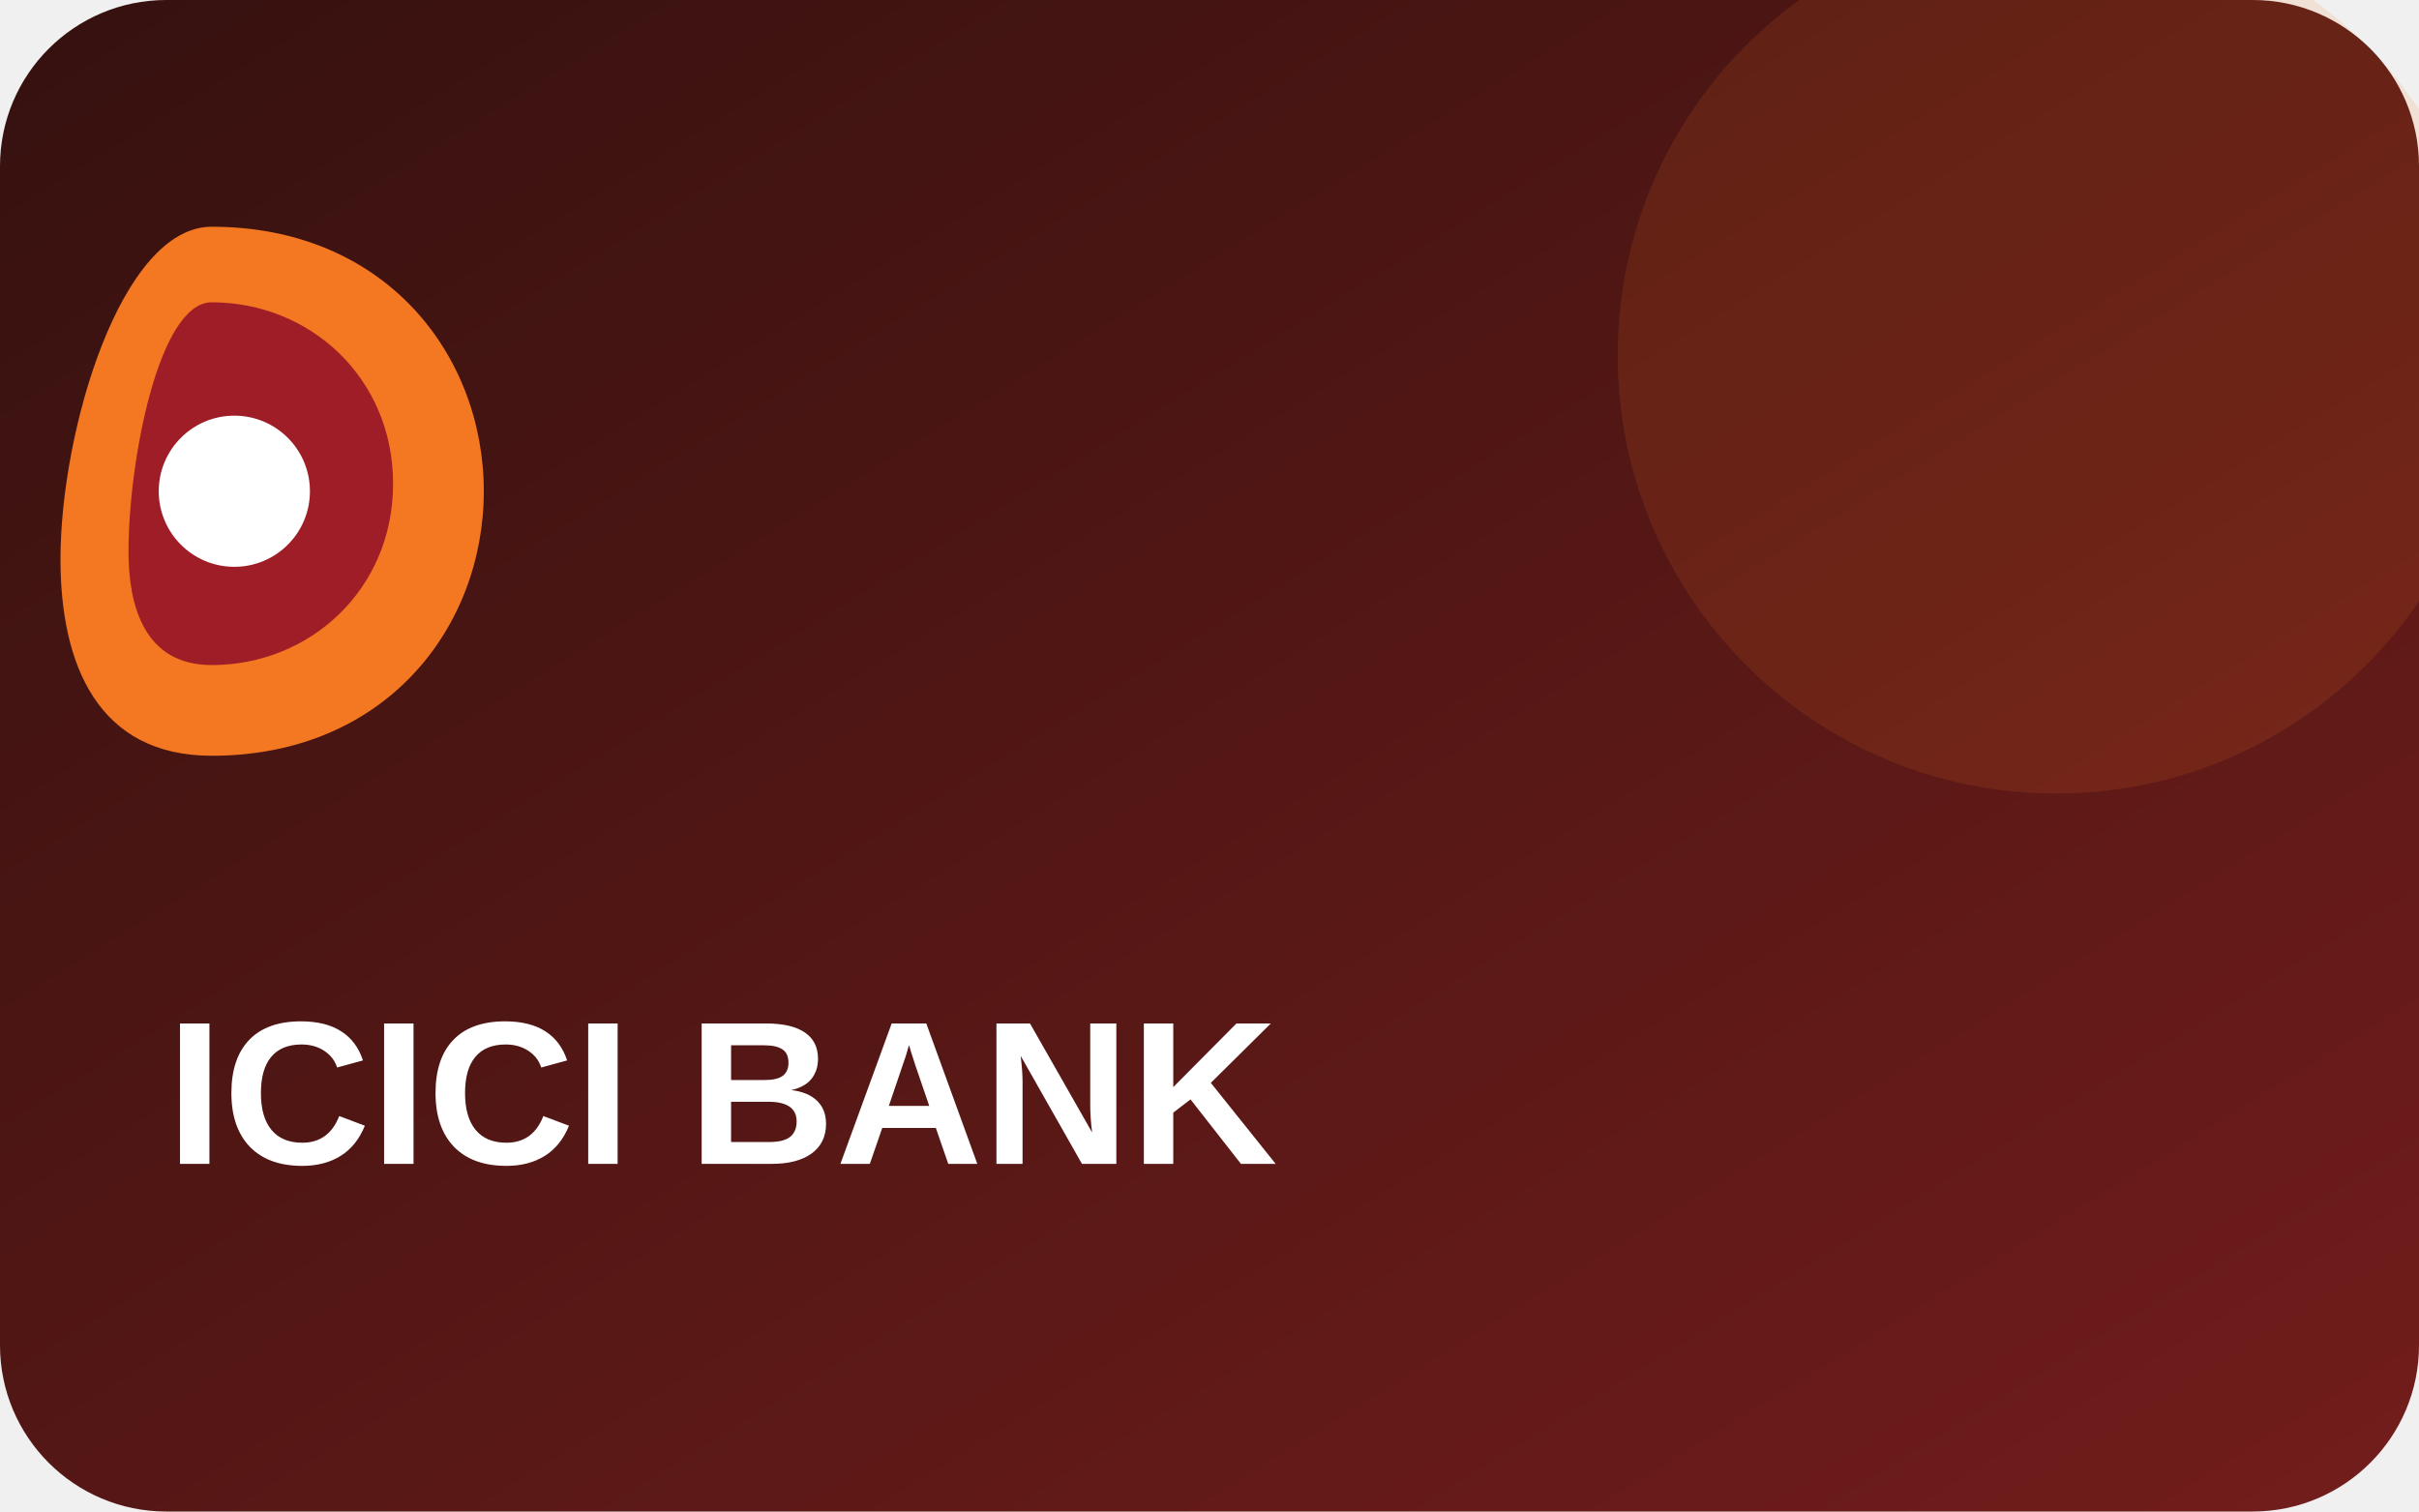
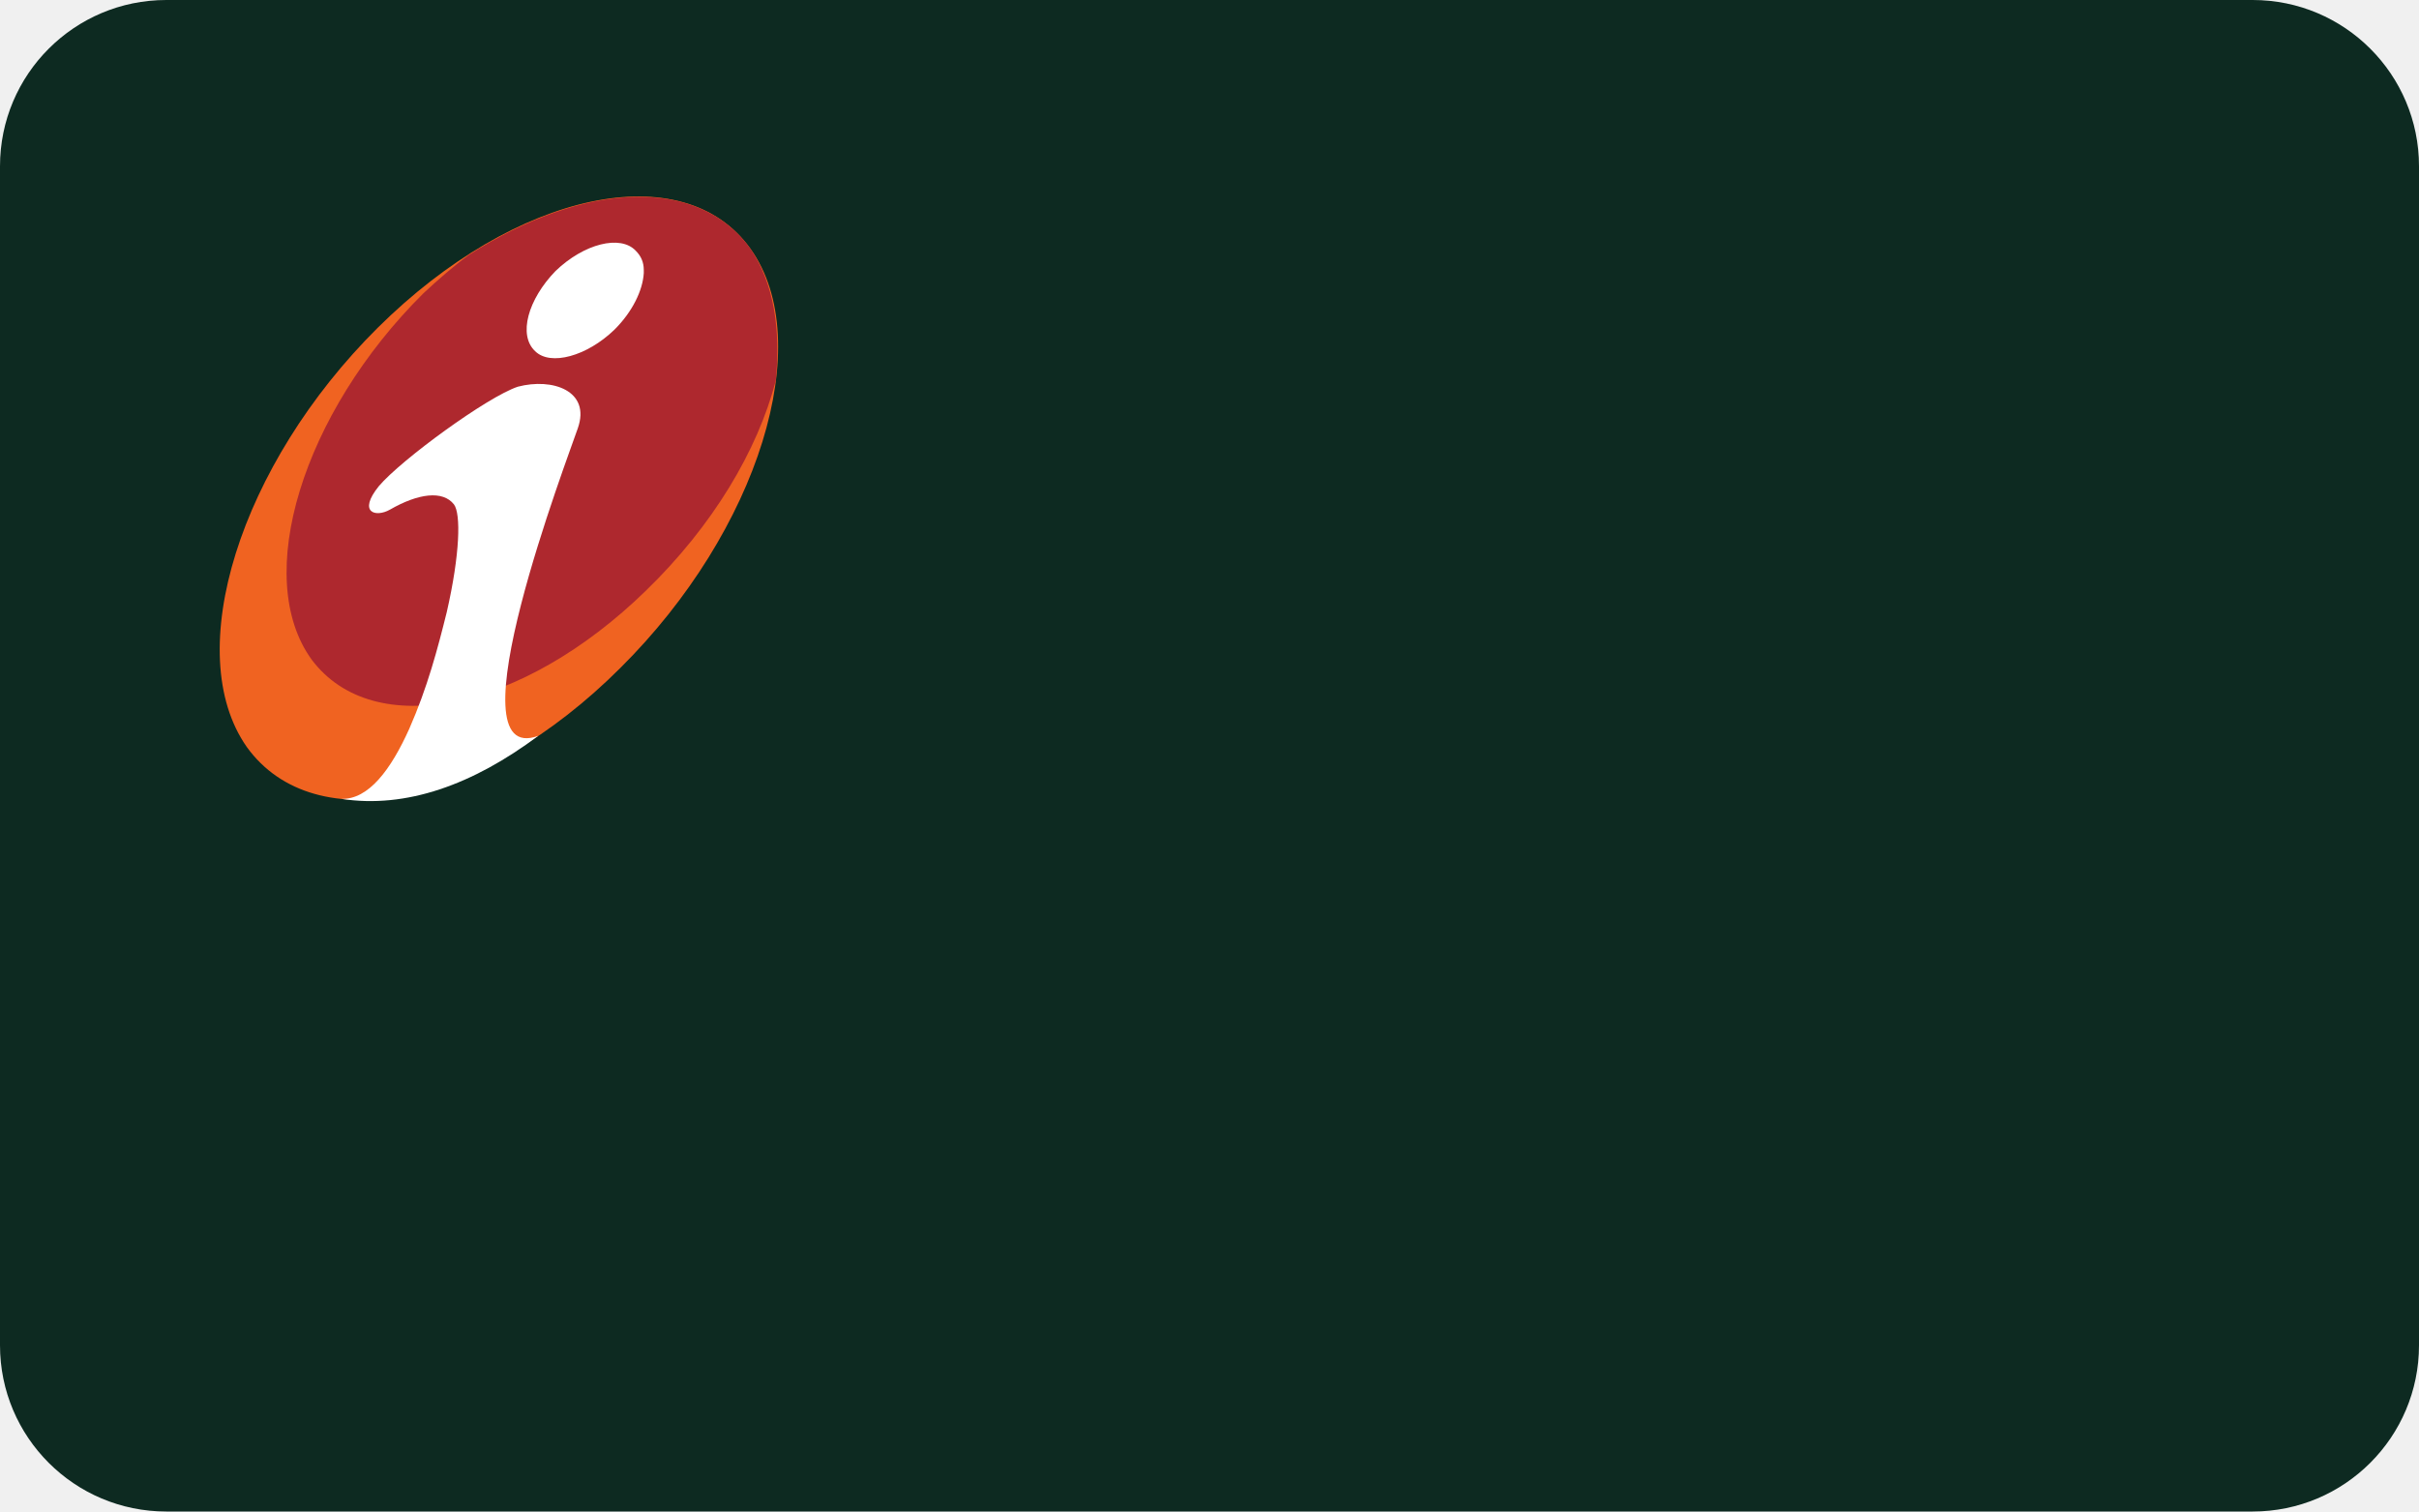
<svg xmlns="http://www.w3.org/2000/svg" viewBox="0 0 320 200">
-   <defs>
-     <linearGradient id="g" x2="1" y2="1">
-       <stop stop-color="#35110f" />
-       <stop offset="1" stop-color="#721d1b" />
-     </linearGradient>
-   </defs>
-   <rect width="320" height="200" rx="22" fill="url(#g)" />
-   <path d="M28 30c23 0 36 17 36 35S51 100 28 100C13 100 8 88 8 74c0-17 8-44 20-44Z" fill="#f47721" />
-   <path d="M28 40c13 0 24 10 24 24S41 88 28 88c-9 0-11-8-11-15 0-12 4-33 11-33Z" fill="#9f1d27" />
-   <circle cx="31" cy="65" r="10" fill="#fff" />
-   <text x="22" y="154" fill="#fff" font-family="Arial,sans-serif" font-size="27" font-weight="700">ICICI BANK</text>
-   <circle cx="272" cy="47" r="58" fill="#f47721" fill-opacity=".13" />
+   <rect width="320" height="200" rx="22" fill="#0d2a21" />
+   <svg x="26" y="26" width="80" height="80" viewBox="0 0 24 24">
+     <defs>
+       <clipPath id="clip26_45_4226">
+         <rect width="24" height="24" fill="white" transform="translate(20 1892)" />
+       </clipPath>
+     </defs>
+     <g transform="translate(-20,-1892)">
+       <g clip-path="url(#clip26_45_4226)">
+         <path d="M27.191 1897.21C32.672 1891.77 39.32 1890.36 41.981 1894.07C44.641 1897.78 42.303 1905.27 36.823 1910.71C31.342 1916.19 24.694 1917.6 21.993 1913.85C19.375 1910.11 21.713 1902.65 27.191 1897.21Z" fill="#F06321" />
+         <path d="M30.819 1894.31C30.215 1894.75 29.61 1895.28 29.006 1895.84C24.21 1900.6 22.194 1907.12 24.573 1910.39C27.03 1913.65 32.913 1912.44 37.83 1907.65C40.49 1905.07 42.263 1902.09 42.988 1899.31C43.189 1897.25 42.907 1895.44 41.981 1894.07C39.886 1891.17 35.373 1891.41 30.819 1894.31Z" fill="#AE282E" />
+         <path d="M37.749 1894.92V1895.04C37.709 1895.72 37.306 1896.57 36.581 1897.29C35.493 1898.34 34.043 1898.74 33.437 1898.14C32.752 1897.5 33.157 1896.08 34.245 1894.96C35.373 1893.87 36.823 1893.51 37.427 1894.15C37.628 1894.35 37.749 1894.59 37.749 1894.92ZM33.56 1913.41C30.98 1915.34 28.321 1916.31 25.741 1915.91C26.829 1915.95 27.717 1914.74 28.442 1913.13C29.167 1911.48 29.57 1909.95 29.932 1908.49C30.456 1906.2 30.496 1904.59 30.214 1904.22C29.771 1903.66 28.805 1903.78 27.675 1904.43C27.111 1904.75 26.386 1904.55 27.233 1903.5C28.12 1902.45 31.544 1899.95 32.752 1899.55C34.124 1899.19 35.654 1899.71 35.131 1901.2C34.766 1902.29 30.013 1914.7 33.56 1913.41Z" fill="white" />
+       </g>
+     </g>
+   </svg>
</svg>
